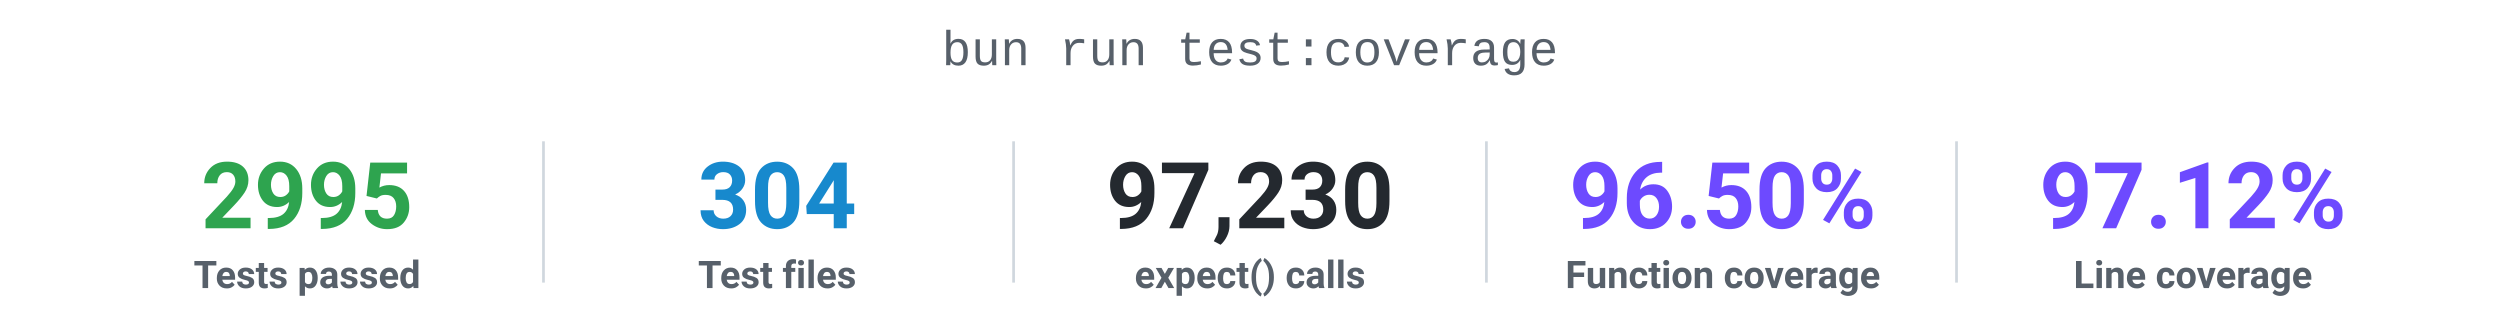
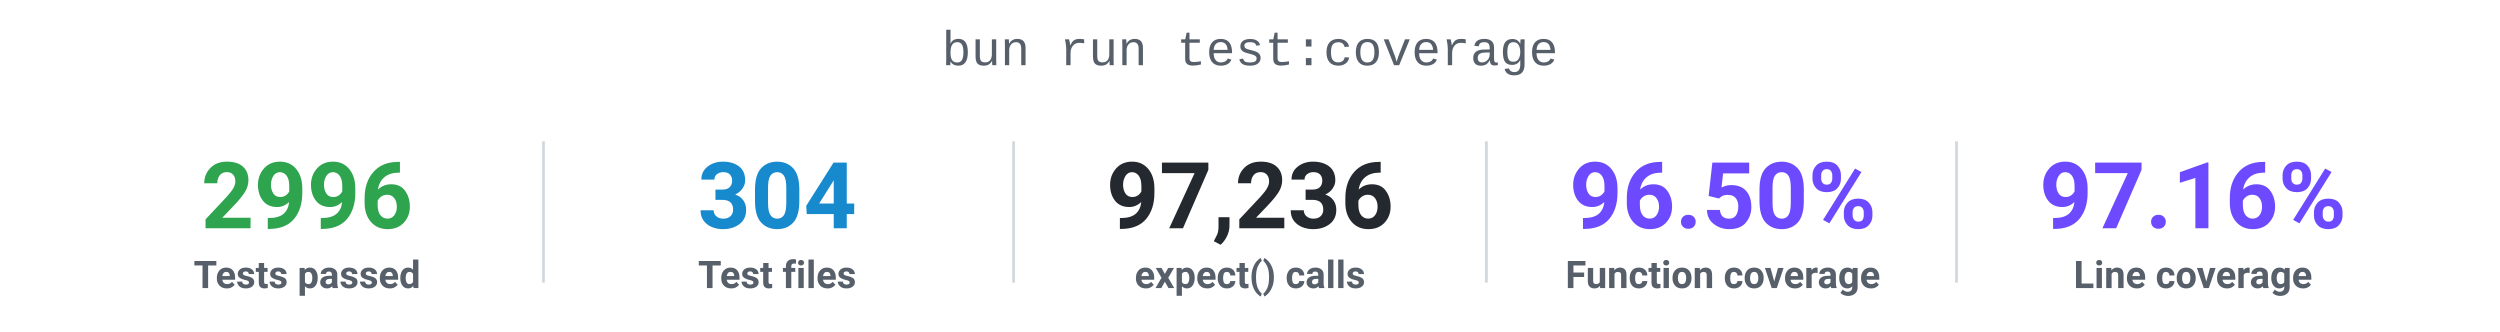
- <svg xmlns="http://www.w3.org/2000/svg" viewBox="0 0 920 122" width="920" height="122" role="img" aria-label="bun run test:coverage — 2995 tests passed, 304 test files, 97,230 expect() calls, 96.50% function coverage, 97.12% line coverage">
+ <svg xmlns="http://www.w3.org/2000/svg" viewBox="0 0 920 122" width="920" height="122" role="img" aria-label="bun run test:coverage — 2996 tests passed, 304 test files, 97,236 expect() calls, 96.50% function coverage, 97.16% line coverage">
  <style>
    .cmd { font-family: ui-monospace, SFMono-Regular, 'SF Mono', Menlo, Consolas, 'Liberation Mono', monospace; font-weight: 500; font-size: 18px; }
    .val { font-family: system-ui, -apple-system, BlinkMacSystemFont, 'Segoe UI', Roboto, sans-serif; font-weight: 700; font-size: 34px; }
    .lbl { font-family: system-ui, -apple-system, BlinkMacSystemFont, 'Segoe UI', Roboto, sans-serif; font-weight: 600; font-size: 14px; }
  </style>
  <text x="460" y="24" text-anchor="middle" class="cmd" fill="#57606a">bun run test:coverage</text>
  <line x1="200" y1="52" x2="200" y2="104" stroke="#d0d7de" stroke-width="1" />
  <line x1="373" y1="52" x2="373" y2="104" stroke="#d0d7de" stroke-width="1" />
  <line x1="547" y1="52" x2="547" y2="104" stroke="#d0d7de" stroke-width="1" />
  <line x1="720" y1="52" x2="720" y2="104" stroke="#d0d7de" stroke-width="1" />
-   <text x="113" y="84" text-anchor="middle" class="val" fill="#2ea44f">2995</text>
+   <text x="113" y="84" text-anchor="middle" class="val" fill="#2ea44f">2996</text>
  <text x="113" y="106" text-anchor="middle" class="lbl" fill="#57606a">Tests passed</text>
  <text x="286" y="84" text-anchor="middle" class="val" fill="#1789cd">304</text>
  <text x="286" y="106" text-anchor="middle" class="lbl" fill="#57606a">Test files</text>
-   <text x="460" y="84" text-anchor="middle" class="val" fill="#24292f">97,230</text>
+   <text x="460" y="84" text-anchor="middle" class="val" fill="#24292f">97,236</text>
  <text x="460" y="106" text-anchor="middle" class="lbl" fill="#57606a">expect() calls</text>
  <text x="634" y="84" text-anchor="middle" class="val" fill="#6d4aff">96.50%</text>
  <text x="634" y="106" text-anchor="middle" class="lbl" fill="#57606a">Function coverage</text>
-   <text x="807" y="84" text-anchor="middle" class="val" fill="#6d4aff">97.12%</text>
+   <text x="807" y="84" text-anchor="middle" class="val" fill="#6d4aff">97.16%</text>
  <text x="807" y="106" text-anchor="middle" class="lbl" fill="#57606a">Line coverage</text>
</svg>
